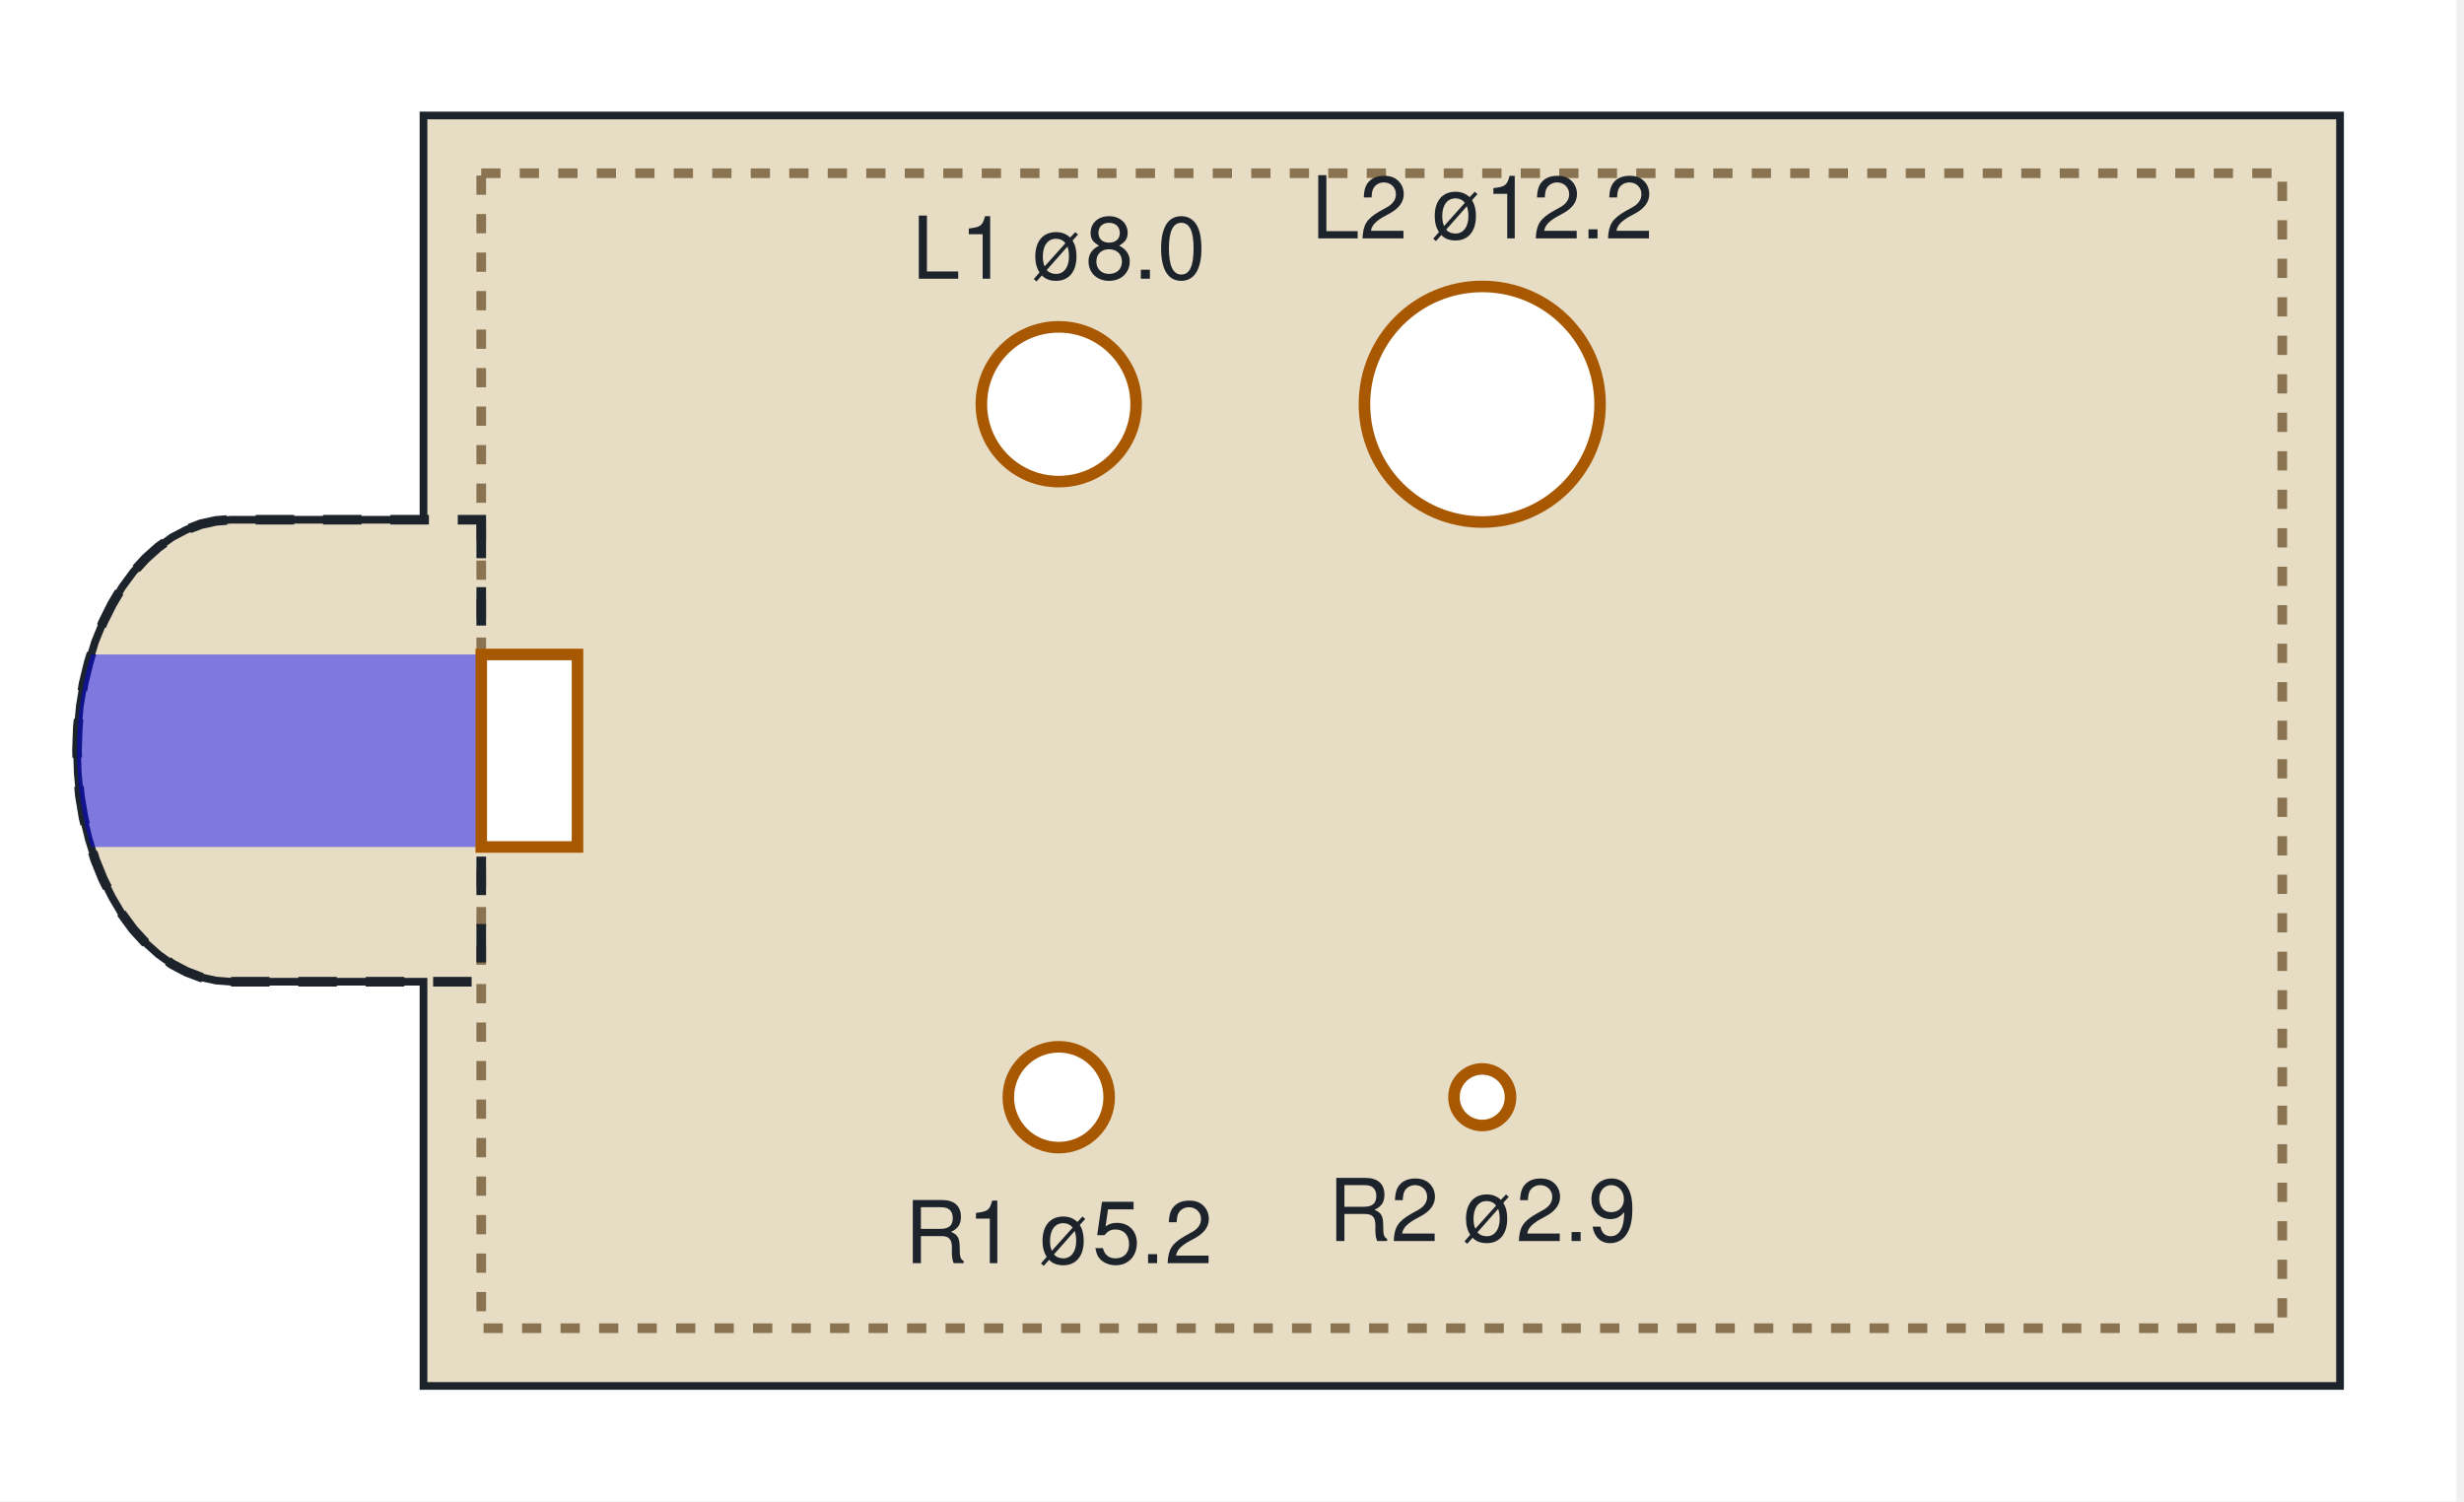
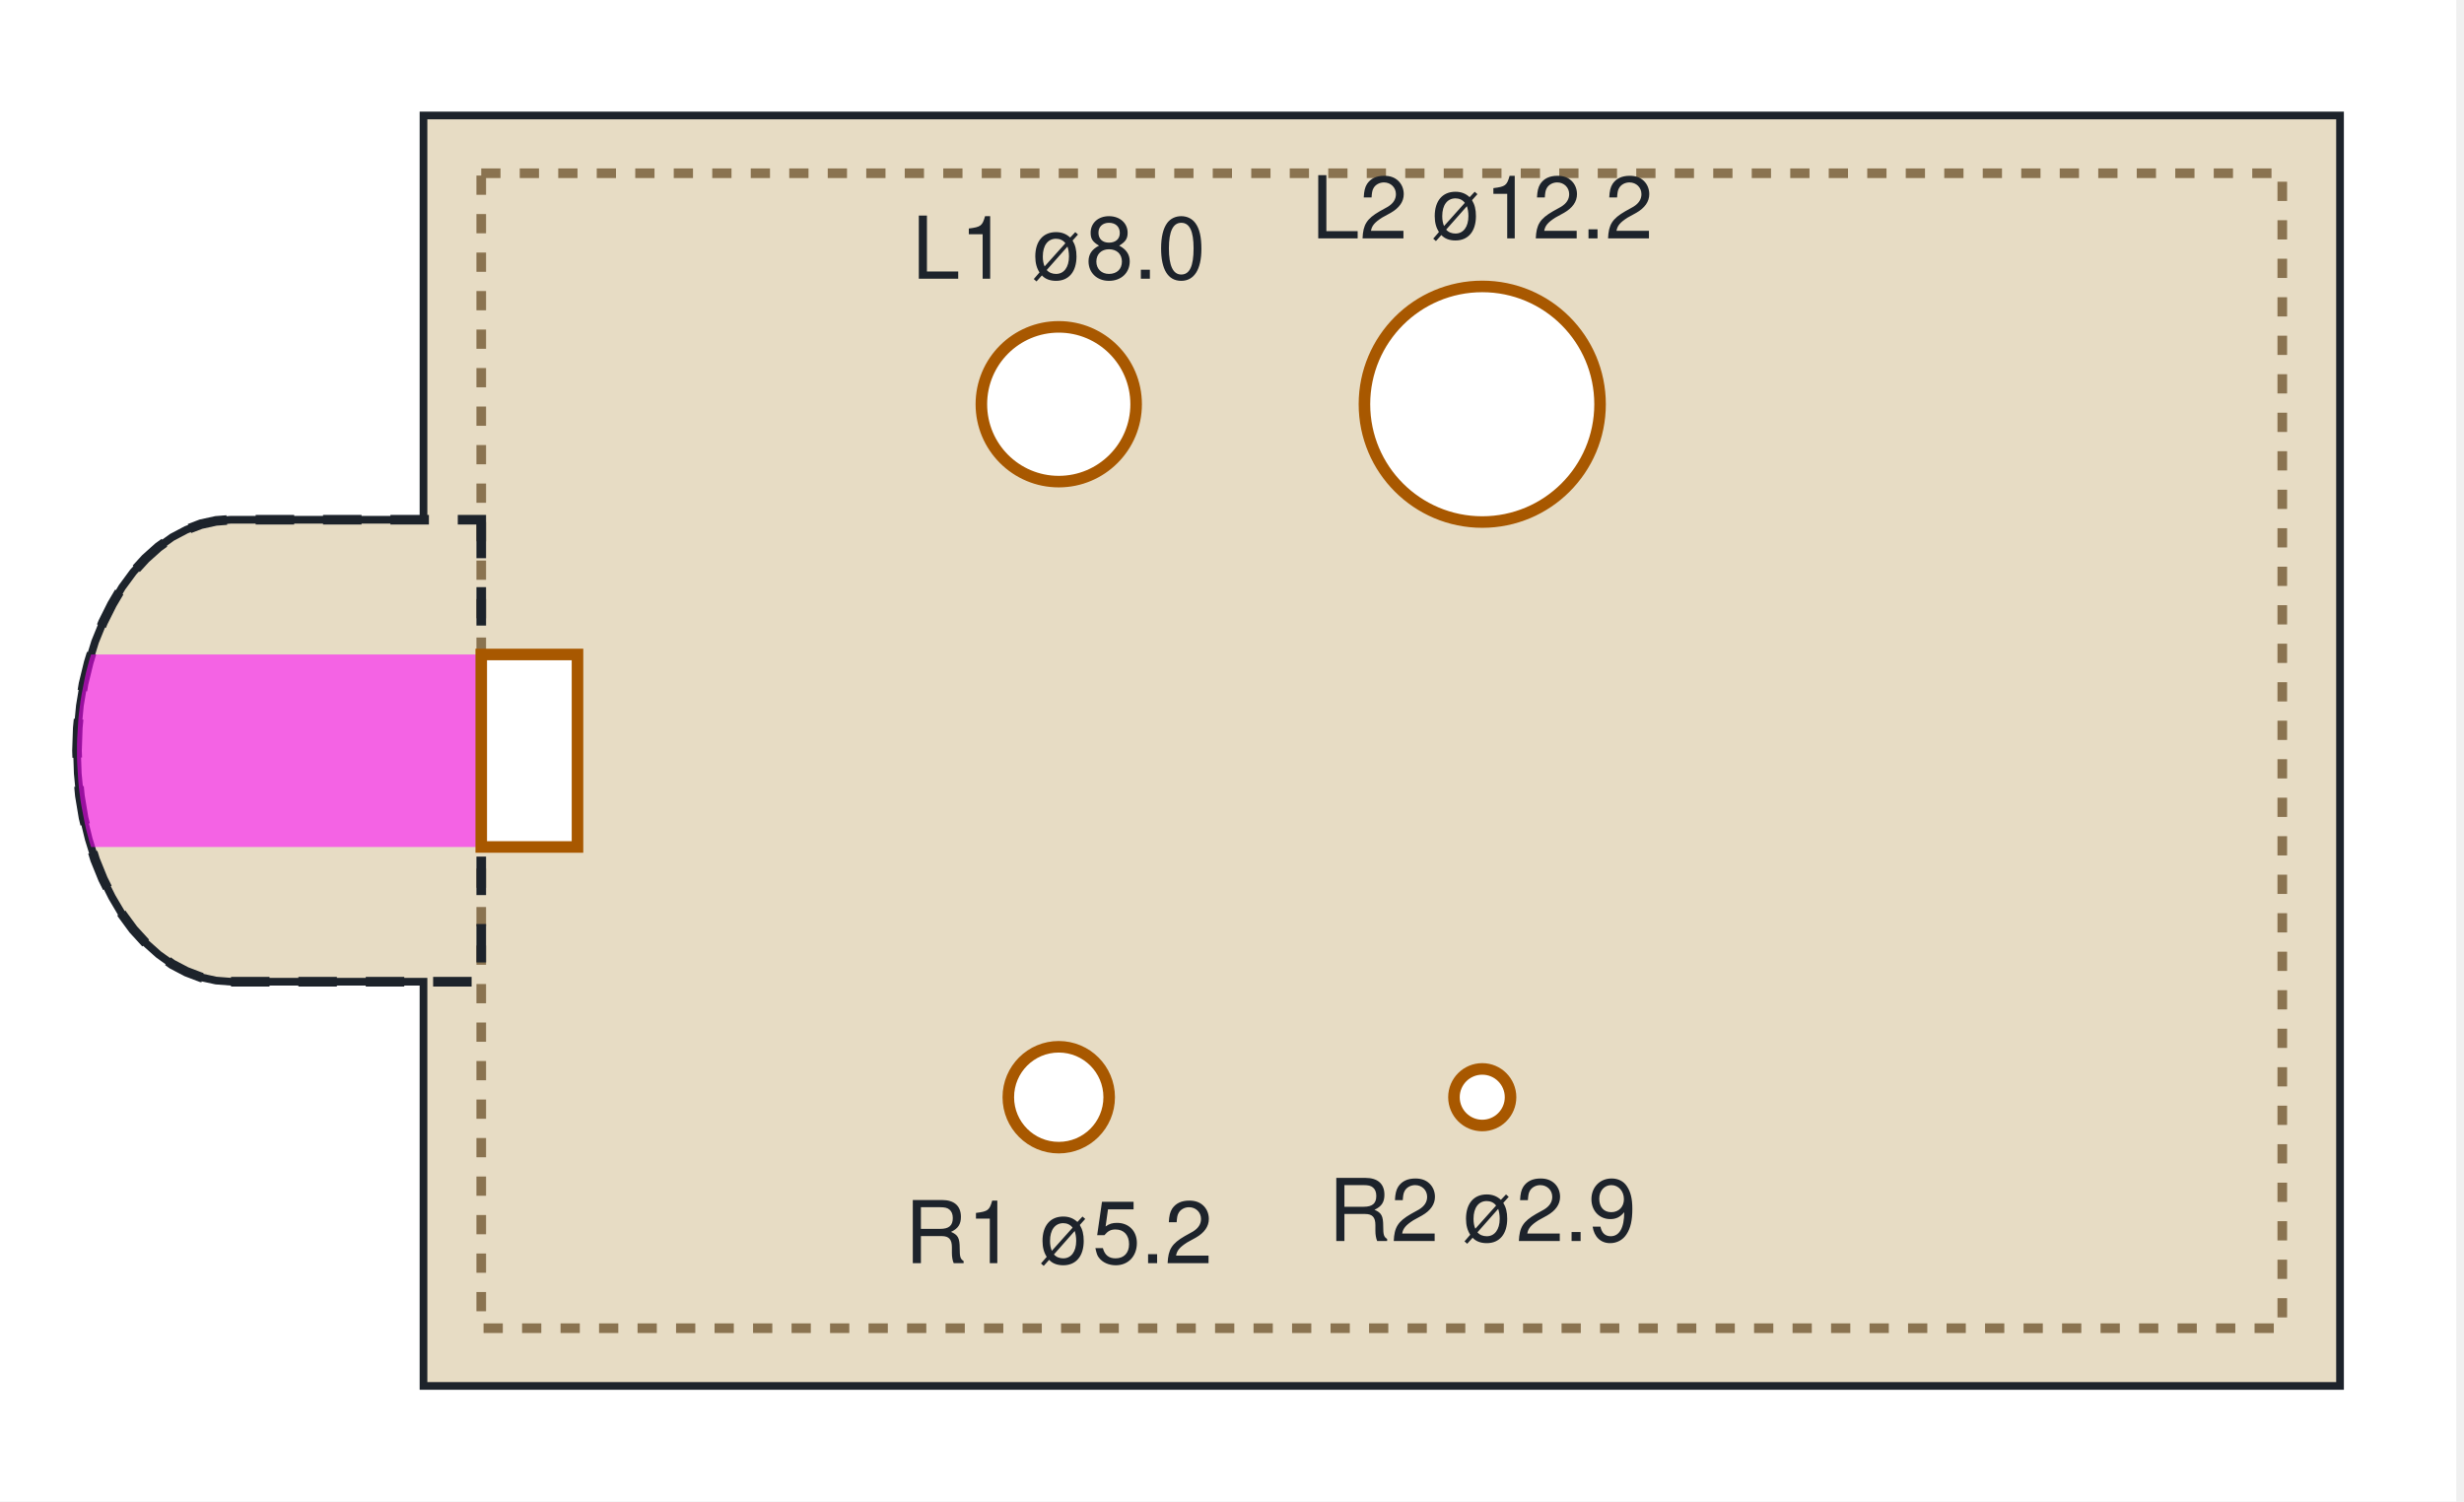
<svg xmlns="http://www.w3.org/2000/svg" viewBox="0 0 128 78">
  <rect x="0" y="0" width="127.6" height="78.0" fill="#ffffff" />
  <path d="M 22.00,6.00 L 121.56,6.00 L 121.56,72.00 L 22.00,72.00 L 22.00,51.00 L 12.00,51.00 L 11.22,50.94 L 10.44,50.77 L 9.68,50.48 L 8.94,50.09 L 8.23,49.58 L 7.56,48.98 L 6.92,48.28 L 6.34,47.49 L 5.82,46.61 L 5.35,45.67 L 4.94,44.66 L 4.61,43.59 L 4.34,42.48 L 4.15,41.34 L 4.04,40.18 L 4.00,39.00 L 4.04,37.82 L 4.15,36.66 L 4.34,35.52 L 4.61,34.41 L 4.94,33.34 L 5.35,32.33 L 5.82,31.39 L 6.34,30.51 L 6.92,29.72 L 7.56,29.02 L 8.23,28.42 L 8.94,27.91 L 9.68,27.52 L 10.44,27.23 L 11.22,27.06 L 12.00,27.00 L 22.00,27.00 Z" fill="#e7dcc4" stroke="#1d232b" stroke-width=".4" />
  <rect x="25.00" y="9.00" width="93.56" height="60" fill="none" stroke="#8a7350" stroke-width=".5" stroke-dasharray="1 1" />
  <path d="M 25.00,27.00 L 25.00,51.00 L 12.00,51.00 L 11.22,50.94 L 10.44,50.77 L 9.68,50.48 L 8.94,50.09 L 8.23,49.58 L 7.56,48.98 L 6.92,48.28 L 6.34,47.49 L 5.82,46.61 L 5.35,45.67 L 4.94,44.66 L 4.61,43.59 L 4.34,42.48 L 4.15,41.34 L 4.04,40.18 L 4.00,39.00 L 4.04,37.82 L 4.15,36.66 L 4.34,35.52 L 4.61,34.41 L 4.94,33.34 L 5.35,32.33 L 5.82,31.39 L 6.34,30.51 L 6.92,29.72 L 7.56,29.02 L 8.23,28.42 L 8.94,27.91 L 9.68,27.52 L 10.44,27.23 L 11.22,27.06 L 12.00,27.00 Z" fill="none" stroke="#1d232b" stroke-width=".5" stroke-dasharray="2 1.5" />
-   <path d="M 25.00,34.00 L 25.00,44.00 L 4.73,44.00 L 4.64,43.71 L 4.56,43.41 L 4.48,43.11 L 4.41,42.80 L 4.35,42.49 L 4.29,42.18 L 4.23,41.87 L 4.18,41.56 L 4.14,41.24 L 4.10,40.93 L 4.07,40.61 L 4.05,40.29 L 4.03,39.97 L 4.01,39.64 L 4.00,39.32 L 4.00,39.00 L 4.00,38.68 L 4.01,38.36 L 4.03,38.03 L 4.05,37.71 L 4.07,37.39 L 4.10,37.07 L 4.14,36.76 L 4.18,36.44 L 4.23,36.13 L 4.29,35.82 L 4.35,35.51 L 4.41,35.20 L 4.48,34.89 L 4.56,34.59 L 4.64,34.29 L 4.73,34.00 Z" fill="#0000ff" fill-opacity=".45" />
+   <path d="M 25.00,34.00 L 25.00,44.00 L 4.73,44.00 L 4.64,43.71 L 4.56,43.41 L 4.48,43.11 L 4.41,42.80 L 4.35,42.49 L 4.29,42.18 L 4.23,41.87 L 4.18,41.56 L 4.14,41.24 L 4.10,40.93 L 4.07,40.61 L 4.05,40.29 L 4.03,39.97 L 4.01,39.64 L 4.00,39.32 L 4.00,39.00 L 4.00,38.68 L 4.01,38.36 L 4.03,38.03 L 4.05,37.71 L 4.07,37.39 L 4.10,37.07 L 4.14,36.76 L 4.18,36.44 L 4.23,36.13 L 4.29,35.82 L 4.35,35.51 L 4.41,35.20 L 4.48,34.89 L 4.56,34.59 L 4.64,34.29 L 4.73,34.00 Z" fill="#ff00ff" fill-opacity=".55" />
  <rect x="25.00" y="34.00" width="5" height="10" fill="#ffffff" stroke="#a85800" stroke-width=".6" />
  <circle cx="77.00" cy="57.00" r="1.47" fill="#ffffff" stroke="#a85800" stroke-width=".6" />
  <text x="77.00" y="64.47" font-size="4.5" fill="#1d232b" font-family="Helvetica, Arial, sans-serif" text-anchor="middle">R2 ø2.9</text>
  <circle cx="55.00" cy="57.00" r="2.62" fill="#ffffff" stroke="#a85800" stroke-width=".6" />
  <text x="55.00" y="65.62" font-size="4.5" fill="#1d232b" font-family="Helvetica, Arial, sans-serif" text-anchor="middle">R1 ø5.2</text>
  <circle cx="55.00" cy="21.00" r="4.02" fill="#ffffff" stroke="#a85800" stroke-width=".6" />
  <text x="55.00" y="14.48" font-size="4.5" fill="#1d232b" font-family="Helvetica, Arial, sans-serif" text-anchor="middle">L1 ø8.0</text>
  <circle cx="77.00" cy="21.00" r="6.12" fill="#ffffff" stroke="#a85800" stroke-width=".6" />
  <text x="77.00" y="12.38" font-size="4.5" fill="#1d232b" font-family="Helvetica, Arial, sans-serif" text-anchor="middle">L2 ø12.2</text>
</svg>
